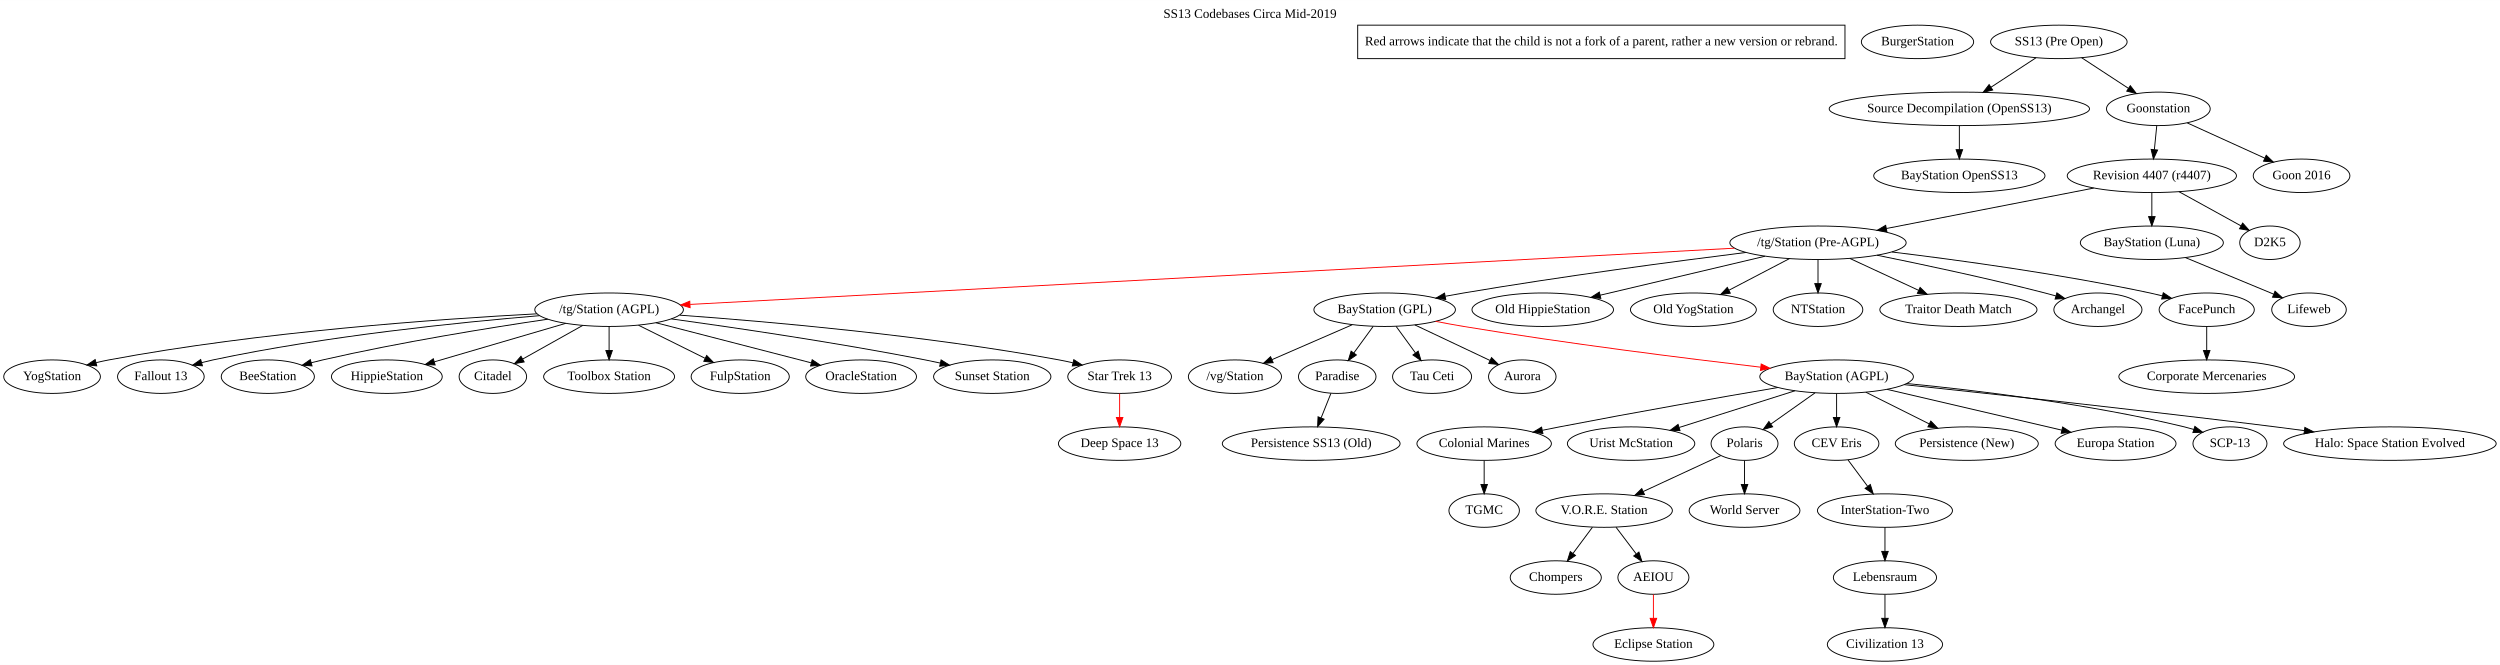
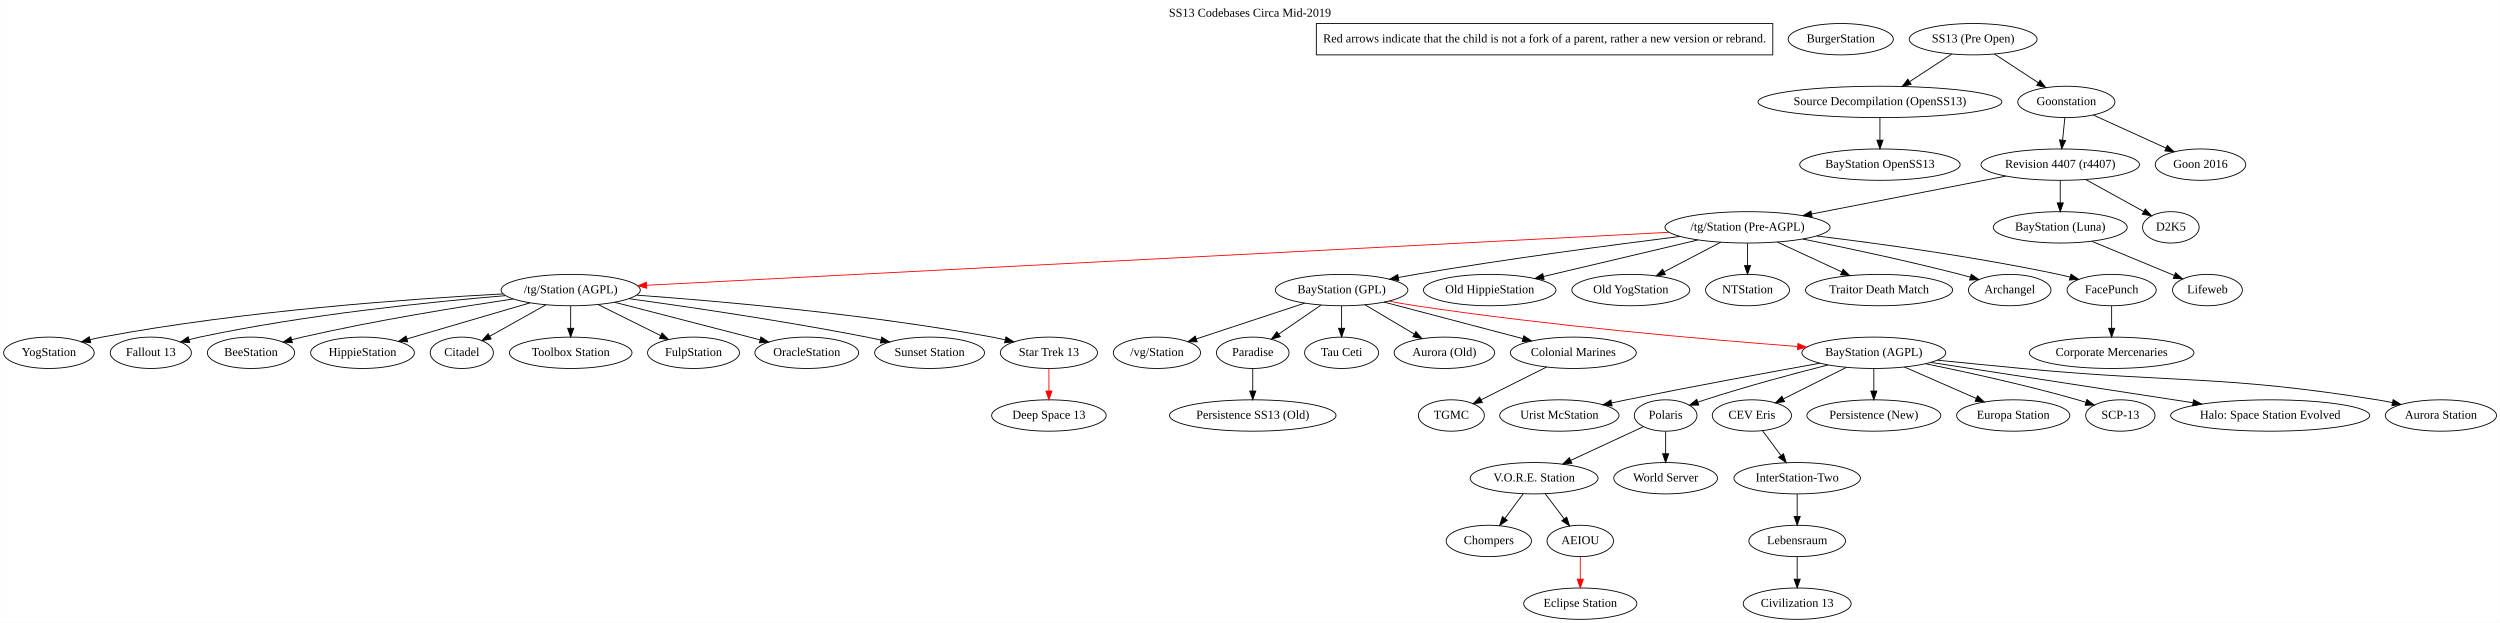
- <svg xmlns="http://www.w3.org/2000/svg" width="2688pt" height="715pt" viewBox="0.00 0.00 2688.39 715.00">
+ <svg xmlns="http://www.w3.org/2000/svg" width="2870pt" height="715pt" viewBox="0.00 0.00 2869.69 715.00">
  <g id="graph0" class="graph" transform="scale(1 1) rotate(0) translate(4 711)">
-     <polygon fill="white" stroke="none" points="-4,4 -4,-711 2684.39,-711 2684.39,4 -4,4" />
-     <text text-anchor="middle" x="1340.19" y="-691.8" font-family="Times New Roman,serif" font-size="14.00">SS13 Codebases Circa Mid-2019</text>
+     <polygon fill="white" stroke="none" points="-4,4 -4,-711 2865.69,-711 2865.69,4 -4,4" />
+     <text text-anchor="middle" x="1430.84" y="-691.8" font-family="Times New Roman,serif" font-size="14.00">SS13 Codebases Circa Mid-2019</text>
    <g id="node1" class="node">
-       <polygon fill="none" stroke="black" points="1980,-684 1456,-684 1456,-648 1980,-648 1980,-684" />
-       <text text-anchor="middle" x="1718" y="-662.3" font-family="Times New Roman,serif" font-size="14.00">Red arrows indicate that the child is not a fork of a parent, rather a new version or rebrand.</text>
+       <polygon fill="none" stroke="black" points="2031,-684 1507,-684 1507,-648 2031,-648 2031,-684" />
+       <text text-anchor="middle" x="1769" y="-662.3" font-family="Times New Roman,serif" font-size="14.00">Red arrows indicate that the child is not a fork of a parent, rather a new version or rebrand.</text>
    </g>
    <g id="node2" class="node">
-       <ellipse fill="none" stroke="black" cx="2058" cy="-666" rx="60.389" ry="18" />
-       <text text-anchor="middle" x="2058" y="-662.3" font-family="Times New Roman,serif" font-size="14.00">BurgerStation</text>
+       <ellipse fill="none" stroke="black" cx="2109" cy="-666" rx="60.389" ry="18" />
+       <text text-anchor="middle" x="2109" y="-662.3" font-family="Times New Roman,serif" font-size="14.00">BurgerStation</text>
    </g>
    <g id="node3" class="node">
-       <ellipse fill="none" stroke="black" cx="2210" cy="-666" rx="73.387" ry="18" />
-       <text text-anchor="middle" x="2210" y="-662.3" font-family="Times New Roman,serif" font-size="14.00">SS13 (Pre Open)</text>
+       <ellipse fill="none" stroke="black" cx="2261" cy="-666" rx="73.387" ry="18" />
+       <text text-anchor="middle" x="2261" y="-662.3" font-family="Times New Roman,serif" font-size="14.00">SS13 (Pre Open)</text>
    </g>
    <g id="node4" class="node">
-       <ellipse fill="none" stroke="black" cx="2103" cy="-594" rx="139.976" ry="18" />
-       <text text-anchor="middle" x="2103" y="-590.3" font-family="Times New Roman,serif" font-size="14.00">Source Decompilation (OpenSS13)</text>
+       <ellipse fill="none" stroke="black" cx="2154" cy="-594" rx="139.976" ry="18" />
+       <text text-anchor="middle" x="2154" y="-590.3" font-family="Times New Roman,serif" font-size="14.00">Source Decompilation (OpenSS13)</text>
    </g>
    <g id="edge1" class="edge">
-       <path fill="none" stroke="black" d="M2185.45,-648.941C2171.08,-639.541 2152.72,-627.533 2136.98,-617.234" />
-       <polygon fill="black" stroke="black" points="2138.83,-614.261 2128.55,-611.715 2135,-620.119 2138.83,-614.261" />
+       <path fill="none" stroke="black" d="M2236.45,-648.941C2222.08,-639.541 2203.72,-627.533 2187.98,-617.234" />
+       <polygon fill="black" stroke="black" points="2189.83,-614.261 2179.55,-611.715 2186,-620.119 2189.83,-614.261" />
    </g>
    <g id="node5" class="node">
-       <ellipse fill="none" stroke="black" cx="2317" cy="-594" rx="55.79" ry="18" />
-       <text text-anchor="middle" x="2317" y="-590.3" font-family="Times New Roman,serif" font-size="14.00">Goonstation</text>
+       <ellipse fill="none" stroke="black" cx="2368" cy="-594" rx="55.79" ry="18" />
+       <text text-anchor="middle" x="2368" y="-590.3" font-family="Times New Roman,serif" font-size="14.00">Goonstation</text>
    </g>
    <g id="edge2" class="edge">
-       <path fill="none" stroke="black" d="M2234.54,-648.941C2249.43,-639.2 2268.6,-626.659 2284.71,-616.121" />
-       <polygon fill="black" stroke="black" points="2286.85,-618.907 2293.3,-610.503 2283.01,-613.049 2286.85,-618.907" />
+       <path fill="none" stroke="black" d="M2285.54,-648.941C2300.43,-639.2 2319.6,-626.659 2335.71,-616.121" />
+       <polygon fill="black" stroke="black" points="2337.85,-618.907 2344.3,-610.503 2334.01,-613.049 2337.85,-618.907" />
    </g>
    <g id="node6" class="node">
-       <ellipse fill="none" stroke="black" cx="2103" cy="-522" rx="92.084" ry="18" />
-       <text text-anchor="middle" x="2103" y="-518.3" font-family="Times New Roman,serif" font-size="14.00">BayStation OpenSS13</text>
+       <ellipse fill="none" stroke="black" cx="2154" cy="-522" rx="92.084" ry="18" />
+       <text text-anchor="middle" x="2154" y="-518.3" font-family="Times New Roman,serif" font-size="14.00">BayStation OpenSS13</text>
    </g>
    <g id="edge3" class="edge">
-       <path fill="none" stroke="black" d="M2103,-575.697C2103,-567.983 2103,-558.712 2103,-550.112" />
-       <polygon fill="black" stroke="black" points="2106.5,-550.104 2103,-540.104 2099.5,-550.104 2106.5,-550.104" />
+       <path fill="none" stroke="black" d="M2154,-575.697C2154,-567.983 2154,-558.712 2154,-550.112" />
+       <polygon fill="black" stroke="black" points="2157.5,-550.104 2154,-540.104 2150.5,-550.104 2157.5,-550.104" />
    </g>
    <g id="node7" class="node">
-       <ellipse fill="none" stroke="black" cx="2310" cy="-522" rx="90.984" ry="18" />
-       <text text-anchor="middle" x="2310" y="-518.3" font-family="Times New Roman,serif" font-size="14.00">Revision 4407 (r4407)</text>
+       <ellipse fill="none" stroke="black" cx="2361" cy="-522" rx="90.984" ry="18" />
+       <text text-anchor="middle" x="2361" y="-518.3" font-family="Times New Roman,serif" font-size="14.00">Revision 4407 (r4407)</text>
    </g>
    <g id="edge4" class="edge">
-       <path fill="none" stroke="black" d="M2315.27,-575.697C2314.49,-567.983 2313.57,-558.712 2312.71,-550.112" />
-       <polygon fill="black" stroke="black" points="2316.18,-549.706 2311.71,-540.104 2309.22,-550.403 2316.18,-549.706" />
+       <path fill="none" stroke="black" d="M2366.27,-575.697C2365.49,-567.983 2364.57,-558.712 2363.71,-550.112" />
+       <polygon fill="black" stroke="black" points="2367.18,-549.706 2362.71,-540.104 2360.22,-550.403 2367.18,-549.706" />
    </g>
    <g id="node8" class="node">
-       <ellipse fill="none" stroke="black" cx="2471" cy="-522" rx="51.991" ry="18" />
-       <text text-anchor="middle" x="2471" y="-518.3" font-family="Times New Roman,serif" font-size="14.00">Goon 2016</text>
+       <ellipse fill="none" stroke="black" cx="2522" cy="-522" rx="51.991" ry="18" />
+       <text text-anchor="middle" x="2522" y="-518.3" font-family="Times New Roman,serif" font-size="14.00">Goon 2016</text>
    </g>
    <g id="edge5" class="edge">
-       <path fill="none" stroke="black" d="M2348.16,-578.834C2372.19,-567.911 2405.59,-552.732 2431.49,-540.957" />
-       <polygon fill="black" stroke="black" points="2433.01,-544.111 2440.66,-536.787 2430.11,-537.738 2433.01,-544.111" />
+       <path fill="none" stroke="black" d="M2399.16,-578.834C2423.19,-567.911 2456.59,-552.732 2482.49,-540.957" />
+       <polygon fill="black" stroke="black" points="2484.01,-544.111 2491.66,-536.787 2481.11,-537.738 2484.01,-544.111" />
    </g>
    <g id="node9" class="node">
-       <ellipse fill="none" stroke="black" cx="1951" cy="-450" rx="94.783" ry="18" />
-       <text text-anchor="middle" x="1951" y="-446.3" font-family="Times New Roman,serif" font-size="14.00">/tg/Station (Pre-AGPL)</text>
+       <ellipse fill="none" stroke="black" cx="2002" cy="-450" rx="94.783" ry="18" />
+       <text text-anchor="middle" x="2002" y="-446.3" font-family="Times New Roman,serif" font-size="14.00">/tg/Station (Pre-AGPL)</text>
    </g>
    <g id="edge6" class="edge">
-       <path fill="none" stroke="black" d="M2247.46,-508.807C2185.36,-496.698 2090.18,-478.138 2024.5,-465.331" />
-       <polygon fill="black" stroke="black" points="2025.11,-461.885 2014.62,-463.406 2023.77,-468.755 2025.11,-461.885" />
+       <path fill="none" stroke="black" d="M2298.46,-508.807C2236.36,-496.698 2141.18,-478.138 2075.5,-465.331" />
+       <polygon fill="black" stroke="black" points="2076.11,-461.885 2065.62,-463.406 2074.77,-468.755 2076.11,-461.885" />
    </g>
    <g id="node10" class="node">
-       <ellipse fill="none" stroke="black" cx="2310" cy="-450" rx="76.887" ry="18" />
-       <text text-anchor="middle" x="2310" y="-446.3" font-family="Times New Roman,serif" font-size="14.00">BayStation (Luna)</text>
+       <ellipse fill="none" stroke="black" cx="2361" cy="-450" rx="76.887" ry="18" />
+       <text text-anchor="middle" x="2361" y="-446.3" font-family="Times New Roman,serif" font-size="14.00">BayStation (Luna)</text>
    </g>
    <g id="edge7" class="edge">
-       <path fill="none" stroke="black" d="M2310,-503.697C2310,-495.983 2310,-486.712 2310,-478.112" />
-       <polygon fill="black" stroke="black" points="2313.5,-478.104 2310,-468.104 2306.5,-478.104 2313.5,-478.104" />
+       <path fill="none" stroke="black" d="M2361,-503.697C2361,-495.983 2361,-486.712 2361,-478.112" />
+       <polygon fill="black" stroke="black" points="2364.5,-478.104 2361,-468.104 2357.5,-478.104 2364.5,-478.104" />
    </g>
    <g id="node11" class="node">
-       <ellipse fill="none" stroke="black" cx="2437" cy="-450" rx="32.494" ry="18" />
-       <text text-anchor="middle" x="2437" y="-446.3" font-family="Times New Roman,serif" font-size="14.00">D2K5</text>
+       <ellipse fill="none" stroke="black" cx="2488" cy="-450" rx="32.494" ry="18" />
+       <text text-anchor="middle" x="2488" y="-446.3" font-family="Times New Roman,serif" font-size="14.00">D2K5</text>
    </g>
    <g id="edge8" class="edge">
-       <path fill="none" stroke="black" d="M2339.13,-504.941C2359.07,-493.95 2385.48,-479.393 2405.84,-468.171" />
-       <polygon fill="black" stroke="black" points="2407.66,-471.167 2414.72,-463.275 2404.28,-465.037 2407.66,-471.167" />
+       <path fill="none" stroke="black" d="M2390.13,-504.941C2410.07,-493.95 2436.48,-479.393 2456.84,-468.171" />
+       <polygon fill="black" stroke="black" points="2458.66,-471.167 2465.72,-463.275 2455.28,-465.037 2458.66,-471.167" />
    </g>
    <g id="node13" class="node">
      <ellipse fill="none" stroke="black" cx="650.995" cy="-378" rx="79.886" ry="18" />
      <text text-anchor="middle" x="650.995" y="-374.3" font-family="Times New Roman,serif" font-size="14.00">/tg/Station (AGPL)</text>
    </g>
    <g id="edge10" class="edge">
-       <path fill="none" stroke="red" d="M1861.13,-444.161C1622.29,-431.3 973.93,-396.389 738.184,-383.695" />
-       <polygon fill="red" stroke="red" points="738.12,-380.186 727.946,-383.143 737.743,-387.176 738.12,-380.186" />
+       <path fill="none" stroke="red" d="M1911.78,-444.326C1665.11,-431.545 981.633,-396.131 738.36,-383.527" />
+       <polygon fill="red" stroke="red" points="738.32,-380.02 728.152,-382.998 737.958,-387.011 738.32,-380.02" />
    </g>
    <g id="node14" class="node">
-       <ellipse fill="none" stroke="black" cx="1485" cy="-378" rx="76.087" ry="18" />
-       <text text-anchor="middle" x="1485" y="-374.3" font-family="Times New Roman,serif" font-size="14.00">BayStation (GPL)</text>
+       <ellipse fill="none" stroke="black" cx="1536" cy="-378" rx="76.087" ry="18" />
+       <text text-anchor="middle" x="1536" y="-374.3" font-family="Times New Roman,serif" font-size="14.00">BayStation (GPL)</text>
    </g>
    <g id="edge11" class="edge">
-       <path fill="none" stroke="black" d="M1873.44,-439.577C1796.31,-429.885 1674.69,-413.735 1570,-396 1563.67,-394.928 1557.09,-393.741 1550.51,-392.507" />
-       <polygon fill="black" stroke="black" points="1550.71,-388.982 1540.23,-390.54 1549.4,-395.857 1550.71,-388.982" />
+       <path fill="none" stroke="black" d="M1924.44,-439.577C1847.31,-429.885 1725.69,-413.735 1621,-396 1614.67,-394.928 1608.09,-393.741 1601.51,-392.507" />
+       <polygon fill="black" stroke="black" points="1601.71,-388.982 1591.23,-390.54 1600.4,-395.857 1601.71,-388.982" />
    </g>
    <g id="node15" class="node">
-       <ellipse fill="none" stroke="black" cx="1655" cy="-378" rx="76.087" ry="18" />
-       <text text-anchor="middle" x="1655" y="-374.3" font-family="Times New Roman,serif" font-size="14.00">Old HippieStation</text>
+       <ellipse fill="none" stroke="black" cx="1706" cy="-378" rx="76.087" ry="18" />
+       <text text-anchor="middle" x="1706" y="-374.3" font-family="Times New Roman,serif" font-size="14.00">Old HippieStation</text>
    </g>
    <g id="edge12" class="edge">
-       <path fill="none" stroke="black" d="M1893.92,-435.503C1843.1,-423.485 1768.93,-405.944 1716.74,-393.602" />
-       <polygon fill="black" stroke="black" points="1717.47,-390.179 1706.94,-391.283 1715.86,-396.991 1717.47,-390.179" />
+       <path fill="none" stroke="black" d="M1944.92,-435.503C1894.1,-423.485 1819.93,-405.944 1767.74,-393.602" />
+       <polygon fill="black" stroke="black" points="1768.47,-390.179 1757.94,-391.283 1766.86,-396.991 1768.47,-390.179" />
    </g>
    <g id="node16" class="node">
-       <ellipse fill="none" stroke="black" cx="1817" cy="-378" rx="67.688" ry="18" />
-       <text text-anchor="middle" x="1817" y="-374.3" font-family="Times New Roman,serif" font-size="14.00">Old YogStation</text>
+       <ellipse fill="none" stroke="black" cx="1868" cy="-378" rx="67.688" ry="18" />
+       <text text-anchor="middle" x="1868" y="-374.3" font-family="Times New Roman,serif" font-size="14.00">Old YogStation</text>
    </g>
    <g id="edge13" class="edge">
-       <path fill="none" stroke="black" d="M1920.25,-432.941C1900.96,-422.86 1875.91,-409.779 1855.33,-399.023" />
-       <polygon fill="black" stroke="black" points="1856.7,-395.793 1846.22,-394.264 1853.46,-401.997 1856.7,-395.793" />
+       <path fill="none" stroke="black" d="M1971.25,-432.941C1951.96,-422.86 1926.91,-409.779 1906.33,-399.023" />
+       <polygon fill="black" stroke="black" points="1907.7,-395.793 1897.22,-394.264 1904.46,-401.997 1907.7,-395.793" />
    </g>
    <g id="node17" class="node">
-       <ellipse fill="none" stroke="black" cx="1951" cy="-378" rx="48.192" ry="18" />
-       <text text-anchor="middle" x="1951" y="-374.3" font-family="Times New Roman,serif" font-size="14.00">NTStation</text>
+       <ellipse fill="none" stroke="black" cx="2002" cy="-378" rx="48.192" ry="18" />
+       <text text-anchor="middle" x="2002" y="-374.3" font-family="Times New Roman,serif" font-size="14.00">NTStation</text>
    </g>
    <g id="edge14" class="edge">
-       <path fill="none" stroke="black" d="M1951,-431.697C1951,-423.983 1951,-414.712 1951,-406.112" />
-       <polygon fill="black" stroke="black" points="1954.5,-406.104 1951,-396.104 1947.5,-406.104 1954.5,-406.104" />
+       <path fill="none" stroke="black" d="M2002,-431.697C2002,-423.983 2002,-414.712 2002,-406.112" />
+       <polygon fill="black" stroke="black" points="2005.5,-406.104 2002,-396.104 1998.5,-406.104 2005.5,-406.104" />
    </g>
    <g id="node18" class="node">
-       <ellipse fill="none" stroke="black" cx="2102" cy="-378" rx="84.485" ry="18" />
-       <text text-anchor="middle" x="2102" y="-374.3" font-family="Times New Roman,serif" font-size="14.00">Traitor Death Match</text>
+       <ellipse fill="none" stroke="black" cx="2153" cy="-378" rx="84.485" ry="18" />
+       <text text-anchor="middle" x="2153" y="-374.3" font-family="Times New Roman,serif" font-size="14.00">Traitor Death Match</text>
    </g>
    <g id="edge15" class="edge">
-       <path fill="none" stroke="black" d="M1985.26,-433.116C2007.13,-422.976 2035.67,-409.749 2059.05,-398.91" />
-       <polygon fill="black" stroke="black" points="2060.79,-401.961 2068.39,-394.58 2057.84,-395.611 2060.79,-401.961" />
+       <path fill="none" stroke="black" d="M2036.26,-433.116C2058.13,-422.976 2086.67,-409.749 2110.05,-398.91" />
+       <polygon fill="black" stroke="black" points="2111.79,-401.961 2119.39,-394.58 2108.84,-395.611 2111.79,-401.961" />
    </g>
    <g id="node19" class="node">
-       <ellipse fill="none" stroke="black" cx="2252" cy="-378" rx="47.392" ry="18" />
-       <text text-anchor="middle" x="2252" y="-374.3" font-family="Times New Roman,serif" font-size="14.00">Archangel</text>
+       <ellipse fill="none" stroke="black" cx="2303" cy="-378" rx="47.392" ry="18" />
+       <text text-anchor="middle" x="2303" y="-374.3" font-family="Times New Roman,serif" font-size="14.00">Archangel</text>
    </g>
    <g id="edge16" class="edge">
-       <path fill="none" stroke="black" d="M2014.5,-436.583C2063.93,-426.587 2134.12,-411.665 2195,-396 2198.82,-395.015 2202.78,-393.944 2206.75,-392.836" />
-       <polygon fill="black" stroke="black" points="2207.89,-396.149 2216.54,-390.029 2205.96,-389.42 2207.89,-396.149" />
+       <path fill="none" stroke="black" d="M2065.5,-436.583C2114.93,-426.587 2185.12,-411.665 2246,-396 2249.82,-395.015 2253.78,-393.944 2257.75,-392.836" />
+       <polygon fill="black" stroke="black" points="2258.89,-396.149 2267.54,-390.029 2256.96,-389.42 2258.89,-396.149" />
    </g>
    <g id="node20" class="node">
-       <ellipse fill="none" stroke="black" cx="2369" cy="-378" rx="51.191" ry="18" />
-       <text text-anchor="middle" x="2369" y="-374.3" font-family="Times New Roman,serif" font-size="14.00">FacePunch</text>
+       <ellipse fill="none" stroke="black" cx="2420" cy="-378" rx="51.191" ry="18" />
+       <text text-anchor="middle" x="2420" y="-374.3" font-family="Times New Roman,serif" font-size="14.00">FacePunch</text>
    </g>
    <g id="edge17" class="edge">
-       <path fill="none" stroke="black" d="M2030.55,-440.068C2103.24,-431.227 2213.46,-416.109 2308,-396 2312.35,-395.074 2316.85,-394.017 2321.34,-392.891" />
-       <polygon fill="black" stroke="black" points="2322.31,-396.256 2331.1,-390.346 2320.55,-389.482 2322.31,-396.256" />
+       <path fill="none" stroke="black" d="M2081.55,-440.068C2154.24,-431.227 2264.46,-416.109 2359,-396 2363.35,-395.074 2367.85,-394.017 2372.34,-392.891" />
+       <polygon fill="black" stroke="black" points="2373.31,-396.256 2382.1,-390.346 2371.55,-389.482 2373.31,-396.256" />
    </g>
    <g id="node12" class="node">
-       <ellipse fill="none" stroke="black" cx="2479" cy="-378" rx="40.094" ry="18" />
-       <text text-anchor="middle" x="2479" y="-374.3" font-family="Times New Roman,serif" font-size="14.00">Lifeweb</text>
+       <ellipse fill="none" stroke="black" cx="2530" cy="-378" rx="40.094" ry="18" />
+       <text text-anchor="middle" x="2530" y="-374.3" font-family="Times New Roman,serif" font-size="14.00">Lifeweb</text>
    </g>
    <g id="edge9" class="edge">
-       <path fill="none" stroke="black" d="M2346.25,-433.983C2374.1,-422.448 2412.46,-406.557 2440.79,-394.825" />
-       <polygon fill="black" stroke="black" points="2442.46,-397.923 2450.36,-390.862 2439.78,-391.456 2442.46,-397.923" />
-     </g>
-     <g id="node28" class="node">
+       <path fill="none" stroke="black" d="M2397.25,-433.983C2425.1,-422.448 2463.46,-406.557 2491.79,-394.825" />
+       <polygon fill="black" stroke="black" points="2493.46,-397.923 2501.36,-390.862 2490.78,-391.456 2493.46,-397.923" />
+     </g>
+     <g id="node29" class="node">
      <ellipse fill="none" stroke="black" cx="51.995" cy="-306" rx="51.991" ry="18" />
      <text text-anchor="middle" x="51.995" y="-302.3" font-family="Times New Roman,serif" font-size="14.00">YogStation</text>
    </g>
-     <g id="edge25" class="edge">
+     <g id="edge26" class="edge">
      <path fill="none" stroke="black" d="M573.335,-373.585C468.214,-368.002 275.131,-354.341 112.995,-324 108.56,-323.17 103.978,-322.169 99.412,-321.073" />
      <polygon fill="black" stroke="black" points="100.056,-317.626 89.501,-318.553 98.33,-324.41 100.056,-317.626" />
    </g>
-     <g id="node29" class="node">
+     <g id="node30" class="node">
      <ellipse fill="none" stroke="black" cx="168.995" cy="-306" rx="46.593" ry="18" />
      <text text-anchor="middle" x="168.995" y="-302.3" font-family="Times New Roman,serif" font-size="14.00">Fallout 13</text>
    </g>
-     <g id="edge26" class="edge">
+     <g id="edge27" class="edge">
      <path fill="none" stroke="black" d="M576.091,-371.579C490.502,-364.487 346.561,-349.816 224.995,-324 221.082,-323.169 217.048,-322.191 213.022,-321.132" />
      <polygon fill="black" stroke="black" points="213.681,-317.682 203.108,-318.367 211.8,-324.425 213.681,-317.682" />
    </g>
-     <g id="node30" class="node">
+     <g id="node31" class="node">
      <ellipse fill="none" stroke="black" cx="283.995" cy="-306" rx="50.091" ry="18" />
      <text text-anchor="middle" x="283.995" y="-302.3" font-family="Times New Roman,serif" font-size="14.00">BeeStation</text>
    </g>
-     <g id="edge27" class="edge">
+     <g id="edge28" class="edge">
      <path fill="none" stroke="black" d="M585.088,-367.808C522.438,-358.564 425.76,-342.984 342.995,-324 338.963,-323.075 334.797,-322.04 330.631,-320.949" />
      <polygon fill="black" stroke="black" points="331.539,-317.569 320.971,-318.328 329.706,-324.325 331.539,-317.569" />
    </g>
-     <g id="node31" class="node">
+     <g id="node32" class="node">
      <ellipse fill="none" stroke="black" cx="411.995" cy="-306" rx="59.59" ry="18" />
      <text text-anchor="middle" x="411.995" y="-302.3" font-family="Times New Roman,serif" font-size="14.00">HippieStation</text>
    </g>
-     <g id="edge28" class="edge">
+     <g id="edge29" class="edge">
      <path fill="none" stroke="black" d="M604.346,-363.337C563.725,-351.44 504.941,-334.223 463.066,-321.958" />
      <polygon fill="black" stroke="black" points="463.92,-318.561 453.339,-319.109 461.952,-325.279 463.92,-318.561" />
    </g>
-     <g id="node32" class="node">
+     <g id="node33" class="node">
      <ellipse fill="none" stroke="black" cx="525.995" cy="-306" rx="36.294" ry="18" />
      <text text-anchor="middle" x="525.995" y="-302.3" font-family="Times New Roman,serif" font-size="14.00">Citadel</text>
    </g>
-     <g id="edge29" class="edge">
+     <g id="edge30" class="edge">
      <path fill="none" stroke="black" d="M622.631,-361.116C603.392,-350.342 577.927,-336.082 557.968,-324.905" />
      <polygon fill="black" stroke="black" points="559.663,-321.842 549.228,-320.01 556.243,-327.95 559.663,-321.842" />
    </g>
-     <g id="node33" class="node">
+     <g id="node34" class="node">
      <ellipse fill="none" stroke="black" cx="650.995" cy="-306" rx="70.388" ry="18" />
      <text text-anchor="middle" x="650.995" y="-302.3" font-family="Times New Roman,serif" font-size="14.00">Toolbox Station</text>
    </g>
-     <g id="edge30" class="edge">
+     <g id="edge31" class="edge">
      <path fill="none" stroke="black" d="M650.995,-359.697C650.995,-351.983 650.995,-342.712 650.995,-334.112" />
      <polygon fill="black" stroke="black" points="654.495,-334.104 650.995,-324.104 647.495,-334.104 654.495,-334.104" />
    </g>
-     <g id="node34" class="node">
+     <g id="node35" class="node">
      <ellipse fill="none" stroke="black" cx="791.995" cy="-306" rx="52.791" ry="18" />
      <text text-anchor="middle" x="791.995" y="-302.3" font-family="Times New Roman,serif" font-size="14.00">FulpStation</text>
    </g>
-     <g id="edge31" class="edge">
+     <g id="edge32" class="edge">
      <path fill="none" stroke="black" d="M682.639,-361.291C703.81,-350.78 731.78,-336.894 754.133,-325.797" />
      <polygon fill="black" stroke="black" points="755.933,-328.811 763.333,-321.229 752.82,-322.541 755.933,-328.811" />
    </g>
-     <g id="node35" class="node">
+     <g id="node36" class="node">
      <ellipse fill="none" stroke="black" cx="921.995" cy="-306" rx="59.59" ry="18" />
      <text text-anchor="middle" x="921.995" y="-302.3" font-family="Times New Roman,serif" font-size="14.00">OracleStation</text>
    </g>
-     <g id="edge32" class="edge">
+     <g id="edge33" class="edge">
      <path fill="none" stroke="black" d="M701.333,-363.998C748.877,-351.717 819.944,-333.36 868.496,-320.819" />
      <polygon fill="black" stroke="black" points="869.389,-324.203 878.196,-318.314 867.638,-317.426 869.389,-324.203" />
    </g>
-     <g id="node36" class="node">
+     <g id="node37" class="node">
      <ellipse fill="none" stroke="black" cx="1063" cy="-306" rx="63.089" ry="18" />
      <text text-anchor="middle" x="1063" y="-302.3" font-family="Times New Roman,serif" font-size="14.00">Sunset Station</text>
    </g>
-     <g id="edge33" class="edge">
+     <g id="edge34" class="edge">
      <path fill="none" stroke="black" d="M718.034,-368.108C786.803,-358.622 896.75,-342.443 990.995,-324 996.274,-322.967 1001.75,-321.817 1007.22,-320.616" />
      <polygon fill="black" stroke="black" points="1008.03,-324.022 1017.02,-318.414 1006.49,-317.193 1008.03,-324.022" />
    </g>
-     <g id="node37" class="node">
+     <g id="node38" class="node">
      <ellipse fill="none" stroke="black" cx="1200" cy="-306" rx="55.79" ry="18" />
      <text text-anchor="middle" x="1200" y="-302.3" font-family="Times New Roman,serif" font-size="14.00">Star Trek 13</text>
    </g>
-     <g id="edge34" class="edge">
+     <g id="edge35" class="edge">
      <path fill="none" stroke="black" d="M726.947,-372.146C822.68,-365.236 992.017,-350.378 1135,-324 1139.76,-323.12 1144.7,-322.078 1149.61,-320.95" />
      <polygon fill="black" stroke="black" points="1150.73,-324.281 1159.63,-318.536 1149.09,-317.476 1150.73,-324.281" />
    </g>
    <g id="node22" class="node">
      <ellipse fill="none" stroke="black" cx="1324" cy="-306" rx="50.091" ry="18" />
      <text text-anchor="middle" x="1324" y="-302.3" font-family="Times New Roman,serif" font-size="14.00">/vg/Station</text>
    </g>
    <g id="edge19" class="edge">
-       <path fill="none" stroke="black" d="M1450.06,-361.811C1424.69,-350.781 1390.32,-335.837 1363.87,-324.339" />
-       <polygon fill="black" stroke="black" points="1365.09,-321.05 1354.52,-320.272 1362.3,-327.469 1365.09,-321.05" />
+       <path fill="none" stroke="black" d="M1493.6,-363.003C1457.71,-351.15 1406.37,-334.198 1369.59,-322.055" />
+       <polygon fill="black" stroke="black" points="1370.22,-318.577 1359.63,-318.765 1368.03,-325.224 1370.22,-318.577" />
    </g>
    <g id="node23" class="node">
      <ellipse fill="none" stroke="black" cx="1434" cy="-306" rx="41.693" ry="18" />
      <text text-anchor="middle" x="1434" y="-302.3" font-family="Times New Roman,serif" font-size="14.00">Paradise</text>
    </g>
    <g id="edge20" class="edge">
-       <path fill="none" stroke="black" d="M1472.65,-360.055C1466.42,-351.505 1458.75,-340.975 1451.89,-331.556" />
-       <polygon fill="black" stroke="black" points="1454.59,-329.328 1445.88,-323.307 1448.94,-333.45 1454.59,-329.328" />
+       <path fill="none" stroke="black" d="M1512.34,-360.765C1497.97,-350.906 1479.5,-338.228 1464.1,-327.659" />
+       <polygon fill="black" stroke="black" points="1465.67,-324.49 1455.44,-321.717 1461.7,-330.261 1465.67,-324.49" />
    </g>
    <g id="node24" class="node">
      <ellipse fill="none" stroke="black" cx="1536" cy="-306" rx="42.494" ry="18" />
      <text text-anchor="middle" x="1536" y="-302.3" font-family="Times New Roman,serif" font-size="14.00">Tau Ceti</text>
    </g>
    <g id="edge21" class="edge">
-       <path fill="none" stroke="black" d="M1497.34,-360.055C1503.57,-351.505 1511.24,-340.975 1518.1,-331.556" />
-       <polygon fill="black" stroke="black" points="1521.05,-333.45 1524.11,-323.307 1515.4,-329.328 1521.05,-333.45" />
+       <path fill="none" stroke="black" d="M1536,-359.697C1536,-351.983 1536,-342.712 1536,-334.112" />
+       <polygon fill="black" stroke="black" points="1539.5,-334.104 1536,-324.104 1532.5,-334.104 1539.5,-334.104" />
    </g>
    <g id="node25" class="node">
-       <ellipse fill="none" stroke="black" cx="1633" cy="-306" rx="36.294" ry="18" />
-       <text text-anchor="middle" x="1633" y="-302.3" font-family="Times New Roman,serif" font-size="14.00">Aurora</text>
+       <ellipse fill="none" stroke="black" cx="1654" cy="-306" rx="57.69" ry="18" />
+       <text text-anchor="middle" x="1654" y="-302.3" font-family="Times New Roman,serif" font-size="14.00">Aurora (Old)</text>
    </g>
    <g id="edge22" class="edge">
-       <path fill="none" stroke="black" d="M1517.47,-361.638C1541.36,-350.34 1573.78,-335.005 1598.2,-323.457" />
-       <polygon fill="black" stroke="black" points="1599.92,-326.516 1607.46,-319.076 1596.93,-320.188 1599.92,-326.516" />
+       <path fill="none" stroke="black" d="M1562.77,-361.116C1579.45,-351.223 1601.08,-338.391 1619.09,-327.705" />
+       <polygon fill="black" stroke="black" points="1621.32,-330.452 1628.14,-322.34 1617.75,-324.432 1621.32,-330.452" />
    </g>
    <g id="node26" class="node">
-       <ellipse fill="none" stroke="black" cx="1971" cy="-306" rx="82.585" ry="18" />
-       <text text-anchor="middle" x="1971" y="-302.3" font-family="Times New Roman,serif" font-size="14.00">BayStation (AGPL)</text>
+       <ellipse fill="none" stroke="black" cx="1802" cy="-306" rx="72.287" ry="18" />
+       <text text-anchor="middle" x="1802" y="-302.3" font-family="Times New Roman,serif" font-size="14.00">Colonial Marines</text>
    </g>
    <g id="edge23" class="edge">
-       <path fill="none" stroke="red" d="M1539.77,-365.494C1549.8,-363.543 1560.2,-361.626 1570,-360 1680.11,-341.732 1808.08,-325.717 1889.28,-316.199" />
-       <polygon fill="red" stroke="red" points="1889.91,-319.65 1899.43,-315.014 1889.1,-312.697 1889.91,-319.65" />
+       <path fill="none" stroke="black" d="M1584.78,-364.161C1629.73,-352.333 1696.48,-334.768 1744.11,-322.234" />
+       <polygon fill="black" stroke="black" points="1745.18,-325.57 1753.96,-319.64 1743.4,-318.8 1745.18,-325.57" />
+     </g>
+     <g id="node27" class="node">
+       <ellipse fill="none" stroke="black" cx="2147" cy="-306" rx="82.585" ry="18" />
+       <text text-anchor="middle" x="2147" y="-302.3" font-family="Times New Roman,serif" font-size="14.00">BayStation (AGPL)</text>
+     </g>
+     <g id="edge24" class="edge">
+       <path fill="none" stroke="red" d="M1590.27,-365.33C1600.45,-363.373 1611.02,-361.496 1621,-360 1774.5,-336.972 1954.74,-321.239 2059.41,-313.213" />
+       <polygon fill="red" stroke="red" points="2059.9,-316.685 2069.61,-312.437 2059.37,-309.706 2059.9,-316.685" />
    </g>
    <g id="node21" class="node">
-       <ellipse fill="none" stroke="black" cx="2369" cy="-306" rx="94.484" ry="18" />
-       <text text-anchor="middle" x="2369" y="-302.3" font-family="Times New Roman,serif" font-size="14.00">Corporate Mercenaries</text>
+       <ellipse fill="none" stroke="black" cx="2420" cy="-306" rx="94.484" ry="18" />
+       <text text-anchor="middle" x="2420" y="-302.3" font-family="Times New Roman,serif" font-size="14.00">Corporate Mercenaries</text>
    </g>
    <g id="edge18" class="edge">
-       <path fill="none" stroke="black" d="M2369,-359.697C2369,-351.983 2369,-342.712 2369,-334.112" />
-       <polygon fill="black" stroke="black" points="2372.5,-334.104 2369,-324.104 2365.5,-334.104 2372.5,-334.104" />
-     </g>
-     <g id="node27" class="node">
-       <ellipse fill="none" stroke="black" cx="1406" cy="-234" rx="95.583" ry="18" />
-       <text text-anchor="middle" x="1406" y="-230.3" font-family="Times New Roman,serif" font-size="14.00">Persistence SS13 (Old)</text>
-     </g>
-     <g id="edge24" class="edge">
-       <path fill="none" stroke="black" d="M1427.22,-288.055C1424.07,-280.176 1420.24,-270.617 1416.71,-261.794" />
-       <polygon fill="black" stroke="black" points="1419.87,-260.26 1412.91,-252.275 1413.37,-262.86 1419.87,-260.26" />
+       <path fill="none" stroke="black" d="M2420,-359.697C2420,-351.983 2420,-342.712 2420,-334.112" />
+       <polygon fill="black" stroke="black" points="2423.5,-334.104 2420,-324.104 2416.5,-334.104 2423.5,-334.104" />
+     </g>
+     <g id="node28" class="node">
+       <ellipse fill="none" stroke="black" cx="1434" cy="-234" rx="95.583" ry="18" />
+       <text text-anchor="middle" x="1434" y="-230.3" font-family="Times New Roman,serif" font-size="14.00">Persistence SS13 (Old)</text>
+     </g>
+     <g id="edge25" class="edge">
+       <path fill="none" stroke="black" d="M1434,-287.697C1434,-279.983 1434,-270.712 1434,-262.112" />
+       <polygon fill="black" stroke="black" points="1437.5,-262.104 1434,-252.104 1430.5,-262.104 1437.5,-262.104" />
+     </g>
+     <g id="node48" class="node">
+       <ellipse fill="none" stroke="black" cx="1662" cy="-234" rx="37.894" ry="18" />
+       <text text-anchor="middle" x="1662" y="-230.3" font-family="Times New Roman,serif" font-size="14.00">TGMC</text>
+     </g>
+     <g id="edge45" class="edge">
+       <path fill="none" stroke="black" d="M1771.27,-289.638C1749.06,-278.531 1719.04,-263.524 1696.09,-252.047" />
+       <polygon fill="black" stroke="black" points="1697.55,-248.866 1687.04,-247.524 1694.42,-255.127 1697.55,-248.866" />
+     </g>
+     <g id="node40" class="node">
+       <ellipse fill="none" stroke="black" cx="1786" cy="-234" rx="68.489" ry="18" />
+       <text text-anchor="middle" x="1786" y="-230.3" font-family="Times New Roman,serif" font-size="14.00">Urist McStation</text>
+     </g>
+     <g id="edge37" class="edge">
+       <path fill="none" stroke="black" d="M2085.11,-294.055C2027.5,-283.723 1939.3,-267.538 1863,-252 1857.55,-250.89 1851.89,-249.705 1846.22,-248.495" />
+       <polygon fill="black" stroke="black" points="1846.58,-244.991 1836.06,-246.303 1845.1,-251.834 1846.58,-244.991" />
+     </g>
+     <g id="node41" class="node">
+       <ellipse fill="none" stroke="black" cx="1908" cy="-234" rx="35.995" ry="18" />
+       <text text-anchor="middle" x="1908" y="-230.3" font-family="Times New Roman,serif" font-size="14.00">Polaris</text>
+     </g>
+     <g id="edge38" class="edge">
+       <path fill="none" stroke="black" d="M2094.31,-292.044C2055.07,-282.046 2000.32,-267.365 1953,-252 1950.4,-251.159 1947.74,-250.256 1945.07,-249.32" />
+       <polygon fill="black" stroke="black" points="1946.05,-245.953 1935.46,-245.844 1943.67,-252.536 1946.05,-245.953" />
+     </g>
+     <g id="node42" class="node">
+       <ellipse fill="none" stroke="black" cx="2007" cy="-234" rx="45.492" ry="18" />
+       <text text-anchor="middle" x="2007" y="-230.3" font-family="Times New Roman,serif" font-size="14.00">CEV Eris</text>
+     </g>
+     <g id="edge39" class="edge">
+       <path fill="none" stroke="black" d="M2115.58,-289.291C2094.13,-278.568 2065.66,-264.333 2043.26,-253.13" />
+       <polygon fill="black" stroke="black" points="2044.57,-249.875 2034.06,-248.533 2041.44,-256.136 2044.57,-249.875" />
+     </g>
+     <g id="node43" class="node">
+       <ellipse fill="none" stroke="black" cx="2147" cy="-234" rx="76.887" ry="18" />
+       <text text-anchor="middle" x="2147" y="-230.3" font-family="Times New Roman,serif" font-size="14.00">Persistence (New)</text>
+     </g>
+     <g id="edge40" class="edge">
+       <path fill="none" stroke="black" d="M2147,-287.697C2147,-279.983 2147,-270.712 2147,-262.112" />
+       <polygon fill="black" stroke="black" points="2150.5,-262.104 2147,-252.104 2143.5,-262.104 2150.5,-262.104" />
+     </g>
+     <g id="node44" class="node">
+       <ellipse fill="none" stroke="black" cx="2307" cy="-234" rx="64.989" ry="18" />
+       <text text-anchor="middle" x="2307" y="-230.3" font-family="Times New Roman,serif" font-size="14.00">Europa Station</text>
+     </g>
+     <g id="edge41" class="edge">
+       <path fill="none" stroke="black" d="M2182.11,-289.638C2206.33,-279.039 2238.68,-264.888 2264.38,-253.643" />
+       <polygon fill="black" stroke="black" points="2266.12,-256.704 2273.88,-249.489 2263.31,-250.291 2266.12,-256.704" />
+     </g>
+     <g id="node45" class="node">
+       <ellipse fill="none" stroke="black" cx="2430" cy="-234" rx="39.794" ry="18" />
+       <text text-anchor="middle" x="2430" y="-230.3" font-family="Times New Roman,serif" font-size="14.00">SCP-13</text>
+     </g>
+     <g id="edge42" class="edge">
+       <path fill="none" stroke="black" d="M2206.6,-293.408C2254.17,-283.7 2322.32,-268.767 2381,-252 2384.11,-251.109 2387.32,-250.133 2390.54,-249.113" />
+       <polygon fill="black" stroke="black" points="2391.7,-252.414 2400.1,-245.962 2389.51,-245.765 2391.7,-252.414" />
+     </g>
+     <g id="node46" class="node">
+       <ellipse fill="none" stroke="black" cx="2602" cy="-234" rx="114.28" ry="18" />
+       <text text-anchor="middle" x="2602" y="-230.3" font-family="Times New Roman,serif" font-size="14.00">Halo: Space Station Evolved</text>
+     </g>
+     <g id="edge43" class="edge">
+       <path fill="none" stroke="black" d="M2212.67,-294.896C2291.82,-282.72 2425.14,-262.208 2513.36,-248.636" />
+       <polygon fill="black" stroke="black" points="2514,-252.079 2523.35,-247.099 2512.94,-245.16 2514,-252.079" />
+     </g>
+     <g id="node47" class="node">
+       <ellipse fill="none" stroke="black" cx="2798" cy="-234" rx="63.889" ry="18" />
+       <text text-anchor="middle" x="2798" y="-230.3" font-family="Times New Roman,serif" font-size="14.00">Aurora Station</text>
+     </g>
+     <g id="edge44" class="edge">
+       <path fill="none" stroke="black" d="M2220.19,-297.491C2250.19,-294.464 2285.25,-290.988 2317,-288 2498.23,-270.943 2545.24,-280.715 2725,-252 2730.68,-251.093 2736.57,-249.992 2742.44,-248.791" />
+       <polygon fill="black" stroke="black" points="2743.19,-252.209 2752.24,-246.694 2741.73,-245.364 2743.19,-252.209" />
    </g>
    <g id="node39" class="node">
-       <ellipse fill="none" stroke="black" cx="1592" cy="-234" rx="72.287" ry="18" />
-       <text text-anchor="middle" x="1592" y="-230.3" font-family="Times New Roman,serif" font-size="14.00">Colonial Marines</text>
-     </g>
-     <g id="edge36" class="edge">
-       <path fill="none" stroke="black" d="M1907.81,-294.345C1847.42,-284.023 1753.86,-267.673 1673,-252 1667.12,-250.862 1661.02,-249.644 1654.91,-248.402" />
-       <polygon fill="black" stroke="black" points="1655.17,-244.883 1644.67,-246.301 1653.76,-251.74 1655.17,-244.883" />
-     </g>
-     <g id="node40" class="node">
-       <ellipse fill="none" stroke="black" cx="1750" cy="-234" rx="68.489" ry="18" />
-       <text text-anchor="middle" x="1750" y="-230.3" font-family="Times New Roman,serif" font-size="14.00">Urist McStation</text>
-     </g>
-     <g id="edge37" class="edge">
-       <path fill="none" stroke="black" d="M1926.27,-290.834C1890.27,-279.429 1839.61,-263.383 1801.83,-251.418" />
-       <polygon fill="black" stroke="black" points="1802.62,-247.997 1792.03,-248.314 1800.51,-254.671 1802.62,-247.997" />
-     </g>
-     <g id="node41" class="node">
-       <ellipse fill="none" stroke="black" cx="1872" cy="-234" rx="35.995" ry="18" />
-       <text text-anchor="middle" x="1872" y="-230.3" font-family="Times New Roman,serif" font-size="14.00">Polaris</text>
-     </g>
-     <g id="edge38" class="edge">
-       <path fill="none" stroke="black" d="M1947.78,-288.588C1933.64,-278.589 1915.47,-265.739 1900.46,-255.129" />
-       <polygon fill="black" stroke="black" points="1902.23,-252.094 1892.05,-249.179 1898.19,-257.81 1902.23,-252.094" />
-     </g>
-     <g id="node42" class="node">
-       <ellipse fill="none" stroke="black" cx="1971" cy="-234" rx="45.492" ry="18" />
-       <text text-anchor="middle" x="1971" y="-230.3" font-family="Times New Roman,serif" font-size="14.00">CEV Eris</text>
-     </g>
-     <g id="edge39" class="edge">
-       <path fill="none" stroke="black" d="M1971,-287.697C1971,-279.983 1971,-270.712 1971,-262.112" />
-       <polygon fill="black" stroke="black" points="1974.5,-262.104 1971,-252.104 1967.5,-262.104 1974.5,-262.104" />
-     </g>
-     <g id="node43" class="node">
-       <ellipse fill="none" stroke="black" cx="2111" cy="-234" rx="76.887" ry="18" />
-       <text text-anchor="middle" x="2111" y="-230.3" font-family="Times New Roman,serif" font-size="14.00">Persistence (New)</text>
-     </g>
-     <g id="edge40" class="edge">
-       <path fill="none" stroke="black" d="M2002.41,-289.291C2022.59,-279.203 2048.98,-266.007 2070.69,-255.151" />
-       <polygon fill="black" stroke="black" points="2072.3,-258.26 2079.68,-250.657 2069.17,-251.999 2072.3,-258.26" />
-     </g>
-     <g id="node44" class="node">
-       <ellipse fill="none" stroke="black" cx="2271" cy="-234" rx="64.989" ry="18" />
-       <text text-anchor="middle" x="2271" y="-230.3" font-family="Times New Roman,serif" font-size="14.00">Europa Station</text>
-     </g>
-     <g id="edge41" class="edge">
-       <path fill="none" stroke="black" d="M2025.32,-292.324C2078.41,-279.935 2158.95,-261.144 2213.2,-248.486" />
-       <polygon fill="black" stroke="black" points="2214.07,-251.877 2223.01,-246.196 2212.48,-245.06 2214.07,-251.877" />
-     </g>
-     <g id="node45" class="node">
-       <ellipse fill="none" stroke="black" cx="2394" cy="-234" rx="39.794" ry="18" />
-       <text text-anchor="middle" x="2394" y="-230.3" font-family="Times New Roman,serif" font-size="14.00">SCP-13</text>
-     </g>
-     <g id="edge42" class="edge">
-       <path fill="none" stroke="black" d="M2046.66,-298.604C2122.79,-291.162 2243.17,-276.634 2345,-252 2348.33,-251.192 2351.77,-250.247 2355.19,-249.225" />
-       <polygon fill="black" stroke="black" points="2356.27,-252.555 2364.73,-246.184 2354.14,-245.886 2356.27,-252.555" />
-     </g>
-     <g id="node46" class="node">
-       <ellipse fill="none" stroke="black" cx="2566" cy="-234" rx="114.28" ry="18" />
-       <text text-anchor="middle" x="2566" y="-230.3" font-family="Times New Roman,serif" font-size="14.00">Halo: Space Station Evolved</text>
-     </g>
-     <g id="edge43" class="edge">
-       <path fill="none" stroke="black" d="M2043.84,-297.404C2136.61,-287.594 2301.86,-269.675 2443,-252 2453.05,-250.741 2463.55,-249.372 2474,-247.975" />
-       <polygon fill="black" stroke="black" points="2474.55,-251.433 2483.99,-246.63 2473.61,-244.496 2474.55,-251.433" />
-     </g>
-     <g id="node38" class="node">
      <ellipse fill="none" stroke="black" cx="1200" cy="-234" rx="65.789" ry="18" />
      <text text-anchor="middle" x="1200" y="-230.3" font-family="Times New Roman,serif" font-size="14.00">Deep Space 13</text>
    </g>
-     <g id="edge35" class="edge">
+     <g id="edge36" class="edge">
      <path fill="none" stroke="red" d="M1200,-287.697C1200,-279.983 1200,-270.712 1200,-262.112" />
      <polygon fill="red" stroke="red" points="1203.5,-262.104 1200,-252.104 1196.5,-262.104 1203.5,-262.104" />
    </g>
-     <g id="node47" class="node">
-       <ellipse fill="none" stroke="black" cx="1592" cy="-162" rx="37.894" ry="18" />
-       <text text-anchor="middle" x="1592" y="-158.3" font-family="Times New Roman,serif" font-size="14.00">TGMC</text>
-     </g>
-     <g id="edge44" class="edge">
-       <path fill="none" stroke="black" d="M1592,-215.697C1592,-207.983 1592,-198.712 1592,-190.112" />
-       <polygon fill="black" stroke="black" points="1595.5,-190.104 1592,-180.104 1588.5,-190.104 1595.5,-190.104" />
+     <g id="node52" class="node">
+       <ellipse fill="none" stroke="black" cx="1757" cy="-162" rx="73.387" ry="18" />
+       <text text-anchor="middle" x="1757" y="-158.3" font-family="Times New Roman,serif" font-size="14.00">V.O.R.E. Station</text>
+     </g>
+     <g id="edge49" class="edge">
+       <path fill="none" stroke="black" d="M1882.38,-221.125C1859.57,-210.553 1825.78,-194.885 1799.01,-182.479" />
+       <polygon fill="black" stroke="black" points="1800.42,-179.271 1789.87,-178.241 1797.47,-185.622 1800.42,-179.271" />
+     </g>
+     <g id="node55" class="node">
+       <ellipse fill="none" stroke="black" cx="1908" cy="-162" rx="59.59" ry="18" />
+       <text text-anchor="middle" x="1908" y="-158.3" font-family="Times New Roman,serif" font-size="14.00">World Server</text>
+     </g>
+     <g id="edge52" class="edge">
+       <path fill="none" stroke="black" d="M1908,-215.697C1908,-207.983 1908,-198.712 1908,-190.112" />
+       <polygon fill="black" stroke="black" points="1911.5,-190.104 1908,-180.104 1904.5,-190.104 1911.5,-190.104" />
+     </g>
+     <g id="node49" class="node">
+       <ellipse fill="none" stroke="black" cx="2059" cy="-162" rx="72.588" ry="18" />
+       <text text-anchor="middle" x="2059" y="-158.3" font-family="Times New Roman,serif" font-size="14.00">InterStation-Two</text>
+     </g>
+     <g id="edge46" class="edge">
+       <path fill="none" stroke="black" d="M2019.32,-216.411C2025.57,-207.992 2033.3,-197.585 2040.27,-188.201" />
+       <polygon fill="black" stroke="black" points="2043.25,-190.071 2046.4,-179.956 2037.63,-185.897 2043.25,-190.071" />
+     </g>
+     <g id="node50" class="node">
+       <ellipse fill="none" stroke="black" cx="2059" cy="-90" rx="55.491" ry="18" />
+       <text text-anchor="middle" x="2059" y="-86.3" font-family="Times New Roman,serif" font-size="14.00">Lebensraum</text>
+     </g>
+     <g id="edge47" class="edge">
+       <path fill="none" stroke="black" d="M2059,-143.697C2059,-135.983 2059,-126.712 2059,-118.112" />
+       <polygon fill="black" stroke="black" points="2062.5,-118.104 2059,-108.104 2055.5,-118.104 2062.5,-118.104" />
    </g>
    <g id="node51" class="node">
-       <ellipse fill="none" stroke="black" cx="1721" cy="-162" rx="73.387" ry="18" />
-       <text text-anchor="middle" x="1721" y="-158.3" font-family="Times New Roman,serif" font-size="14.00">V.O.R.E. Station</text>
+       <ellipse fill="none" stroke="black" cx="2059" cy="-18" rx="61.99" ry="18" />
+       <text text-anchor="middle" x="2059" y="-14.3" font-family="Times New Roman,serif" font-size="14.00">Civilization 13</text>
    </g>
    <g id="edge48" class="edge">
-       <path fill="none" stroke="black" d="M1846.38,-221.125C1823.57,-210.553 1789.78,-194.885 1763.01,-182.479" />
-       <polygon fill="black" stroke="black" points="1764.42,-179.271 1753.87,-178.241 1761.47,-185.622 1764.42,-179.271" />
+       <path fill="none" stroke="black" d="M2059,-71.697C2059,-63.983 2059,-54.712 2059,-46.112" />
+       <polygon fill="black" stroke="black" points="2062.5,-46.104 2059,-36.104 2055.5,-46.104 2062.5,-46.104" />
+     </g>
+     <g id="node53" class="node">
+       <ellipse fill="none" stroke="black" cx="1705" cy="-90" rx="48.993" ry="18" />
+       <text text-anchor="middle" x="1705" y="-86.3" font-family="Times New Roman,serif" font-size="14.00">Chompers</text>
+     </g>
+     <g id="edge50" class="edge">
+       <path fill="none" stroke="black" d="M1744.41,-144.055C1738.15,-135.629 1730.46,-125.28 1723.54,-115.966" />
+       <polygon fill="black" stroke="black" points="1726.24,-113.729 1717.47,-107.789 1720.62,-117.904 1726.24,-113.729" />
    </g>
    <g id="node54" class="node">
-       <ellipse fill="none" stroke="black" cx="1872" cy="-162" rx="59.59" ry="18" />
-       <text text-anchor="middle" x="1872" y="-158.3" font-family="Times New Roman,serif" font-size="14.00">World Server</text>
+       <ellipse fill="none" stroke="black" cx="1810" cy="-90" rx="38.194" ry="18" />
+       <text text-anchor="middle" x="1810" y="-86.3" font-family="Times New Roman,serif" font-size="14.00">AEIOU</text>
    </g>
    <g id="edge51" class="edge">
-       <path fill="none" stroke="black" d="M1872,-215.697C1872,-207.983 1872,-198.712 1872,-190.112" />
-       <polygon fill="black" stroke="black" points="1875.5,-190.104 1872,-180.104 1868.5,-190.104 1875.5,-190.104" />
-     </g>
-     <g id="node48" class="node">
-       <ellipse fill="none" stroke="black" cx="2023" cy="-162" rx="72.588" ry="18" />
-       <text text-anchor="middle" x="2023" y="-158.3" font-family="Times New Roman,serif" font-size="14.00">InterStation-Two</text>
-     </g>
-     <g id="edge45" class="edge">
-       <path fill="none" stroke="black" d="M1983.32,-216.411C1989.57,-207.992 1997.3,-197.585 2004.27,-188.201" />
-       <polygon fill="black" stroke="black" points="2007.25,-190.071 2010.4,-179.956 2001.63,-185.897 2007.25,-190.071" />
-     </g>
-     <g id="node49" class="node">
-       <ellipse fill="none" stroke="black" cx="2023" cy="-90" rx="55.491" ry="18" />
-       <text text-anchor="middle" x="2023" y="-86.3" font-family="Times New Roman,serif" font-size="14.00">Lebensraum</text>
-     </g>
-     <g id="edge46" class="edge">
-       <path fill="none" stroke="black" d="M2023,-143.697C2023,-135.983 2023,-126.712 2023,-118.112" />
-       <polygon fill="black" stroke="black" points="2026.5,-118.104 2023,-108.104 2019.5,-118.104 2026.5,-118.104" />
-     </g>
-     <g id="node50" class="node">
-       <ellipse fill="none" stroke="black" cx="2023" cy="-18" rx="61.99" ry="18" />
-       <text text-anchor="middle" x="2023" y="-14.3" font-family="Times New Roman,serif" font-size="14.00">Civilization 13</text>
-     </g>
-     <g id="edge47" class="edge">
-       <path fill="none" stroke="black" d="M2023,-71.697C2023,-63.983 2023,-54.712 2023,-46.112" />
-       <polygon fill="black" stroke="black" points="2026.5,-46.104 2023,-36.104 2019.5,-46.104 2026.5,-46.104" />
-     </g>
-     <g id="node52" class="node">
-       <ellipse fill="none" stroke="black" cx="1669" cy="-90" rx="48.993" ry="18" />
-       <text text-anchor="middle" x="1669" y="-86.3" font-family="Times New Roman,serif" font-size="14.00">Chompers</text>
-     </g>
-     <g id="edge49" class="edge">
-       <path fill="none" stroke="black" d="M1708.41,-144.055C1702.15,-135.629 1694.46,-125.28 1687.54,-115.966" />
-       <polygon fill="black" stroke="black" points="1690.24,-113.729 1681.47,-107.789 1684.62,-117.904 1690.24,-113.729" />
-     </g>
-     <g id="node53" class="node">
-       <ellipse fill="none" stroke="black" cx="1774" cy="-90" rx="38.194" ry="18" />
-       <text text-anchor="middle" x="1774" y="-86.3" font-family="Times New Roman,serif" font-size="14.00">AEIOU</text>
-     </g>
-     <g id="edge50" class="edge">
-       <path fill="none" stroke="black" d="M1733.83,-144.055C1740.3,-135.505 1748.27,-124.975 1755.4,-115.556" />
-       <polygon fill="black" stroke="black" points="1758.4,-117.392 1761.65,-107.307 1752.82,-113.167 1758.4,-117.392" />
-     </g>
-     <g id="node55" class="node">
-       <ellipse fill="none" stroke="black" cx="1774" cy="-18" rx="64.989" ry="18" />
-       <text text-anchor="middle" x="1774" y="-14.3" font-family="Times New Roman,serif" font-size="14.00">Eclipse Station</text>
-     </g>
-     <g id="edge52" class="edge">
-       <path fill="none" stroke="red" d="M1774,-71.697C1774,-63.983 1774,-54.712 1774,-46.112" />
-       <polygon fill="red" stroke="red" points="1777.5,-46.104 1774,-36.104 1770.5,-46.104 1777.5,-46.104" />
+       <path fill="none" stroke="black" d="M1769.83,-144.055C1776.3,-135.505 1784.27,-124.975 1791.4,-115.556" />
+       <polygon fill="black" stroke="black" points="1794.4,-117.392 1797.65,-107.307 1788.82,-113.167 1794.4,-117.392" />
+     </g>
+     <g id="node56" class="node">
+       <ellipse fill="none" stroke="black" cx="1810" cy="-18" rx="64.989" ry="18" />
+       <text text-anchor="middle" x="1810" y="-14.3" font-family="Times New Roman,serif" font-size="14.00">Eclipse Station</text>
+     </g>
+     <g id="edge53" class="edge">
+       <path fill="none" stroke="red" d="M1810,-71.697C1810,-63.983 1810,-54.712 1810,-46.112" />
+       <polygon fill="red" stroke="red" points="1813.5,-46.104 1810,-36.104 1806.5,-46.104 1813.5,-46.104" />
    </g>
  </g>
</svg>
